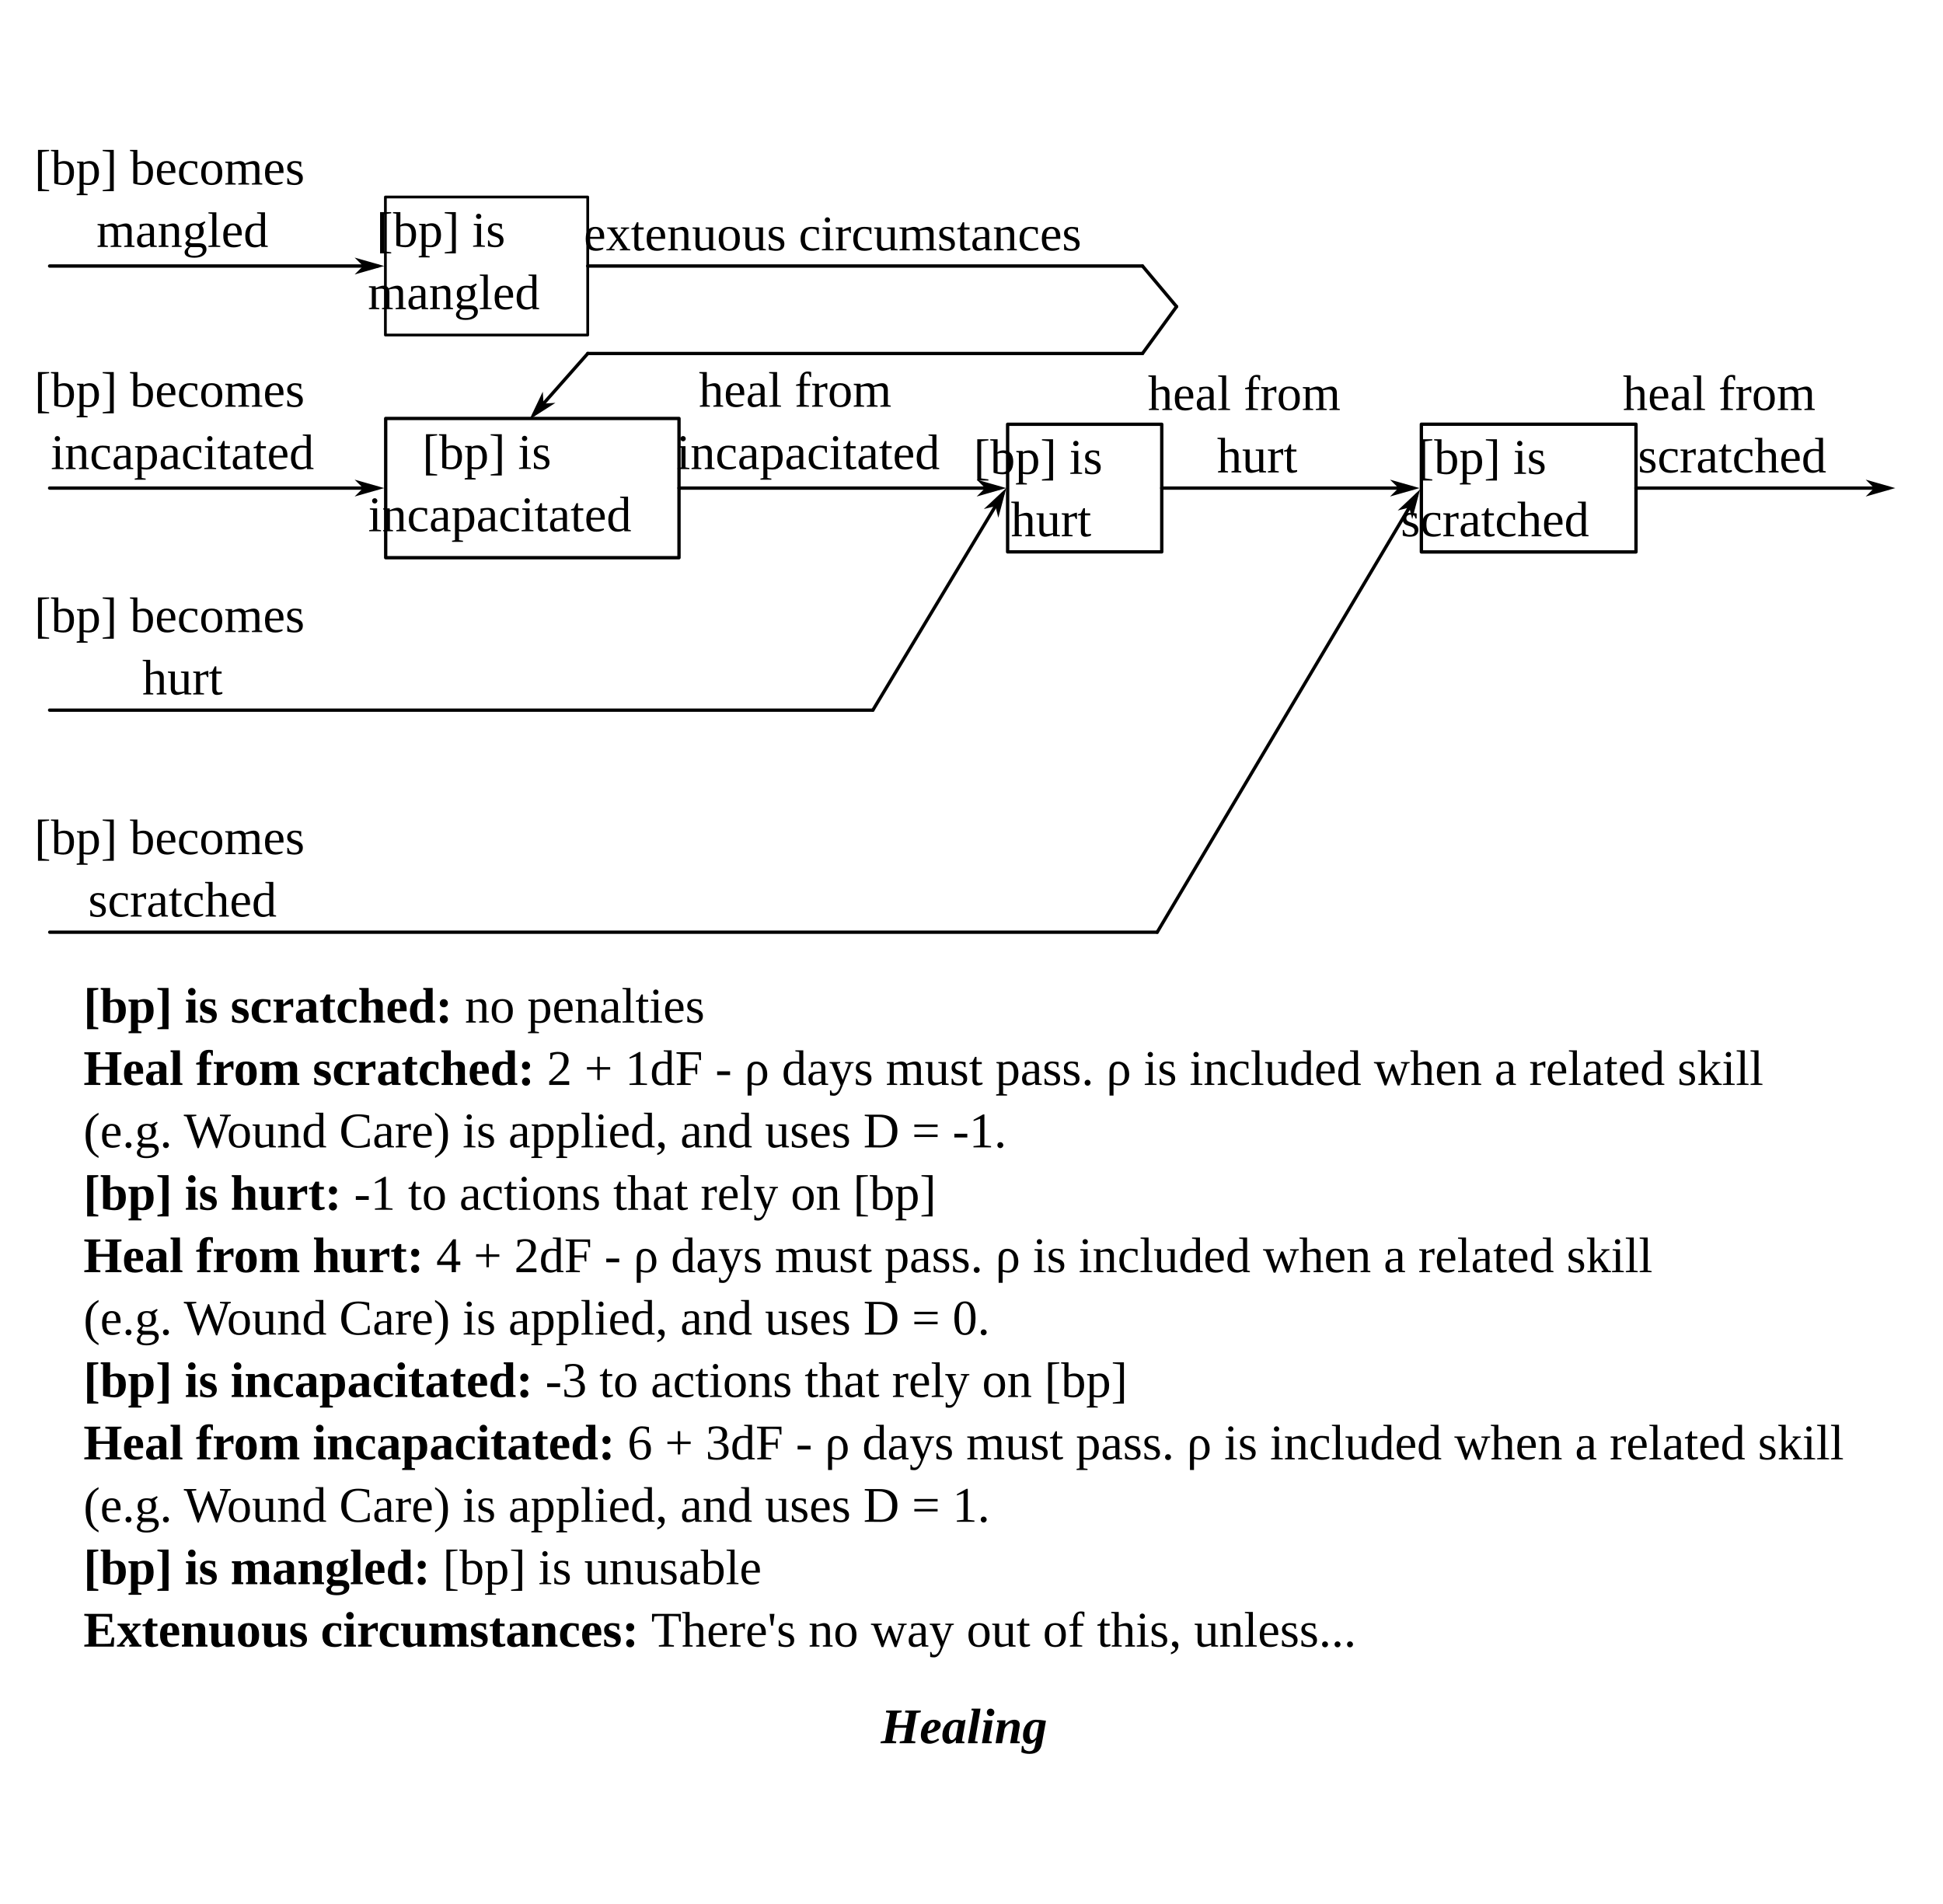
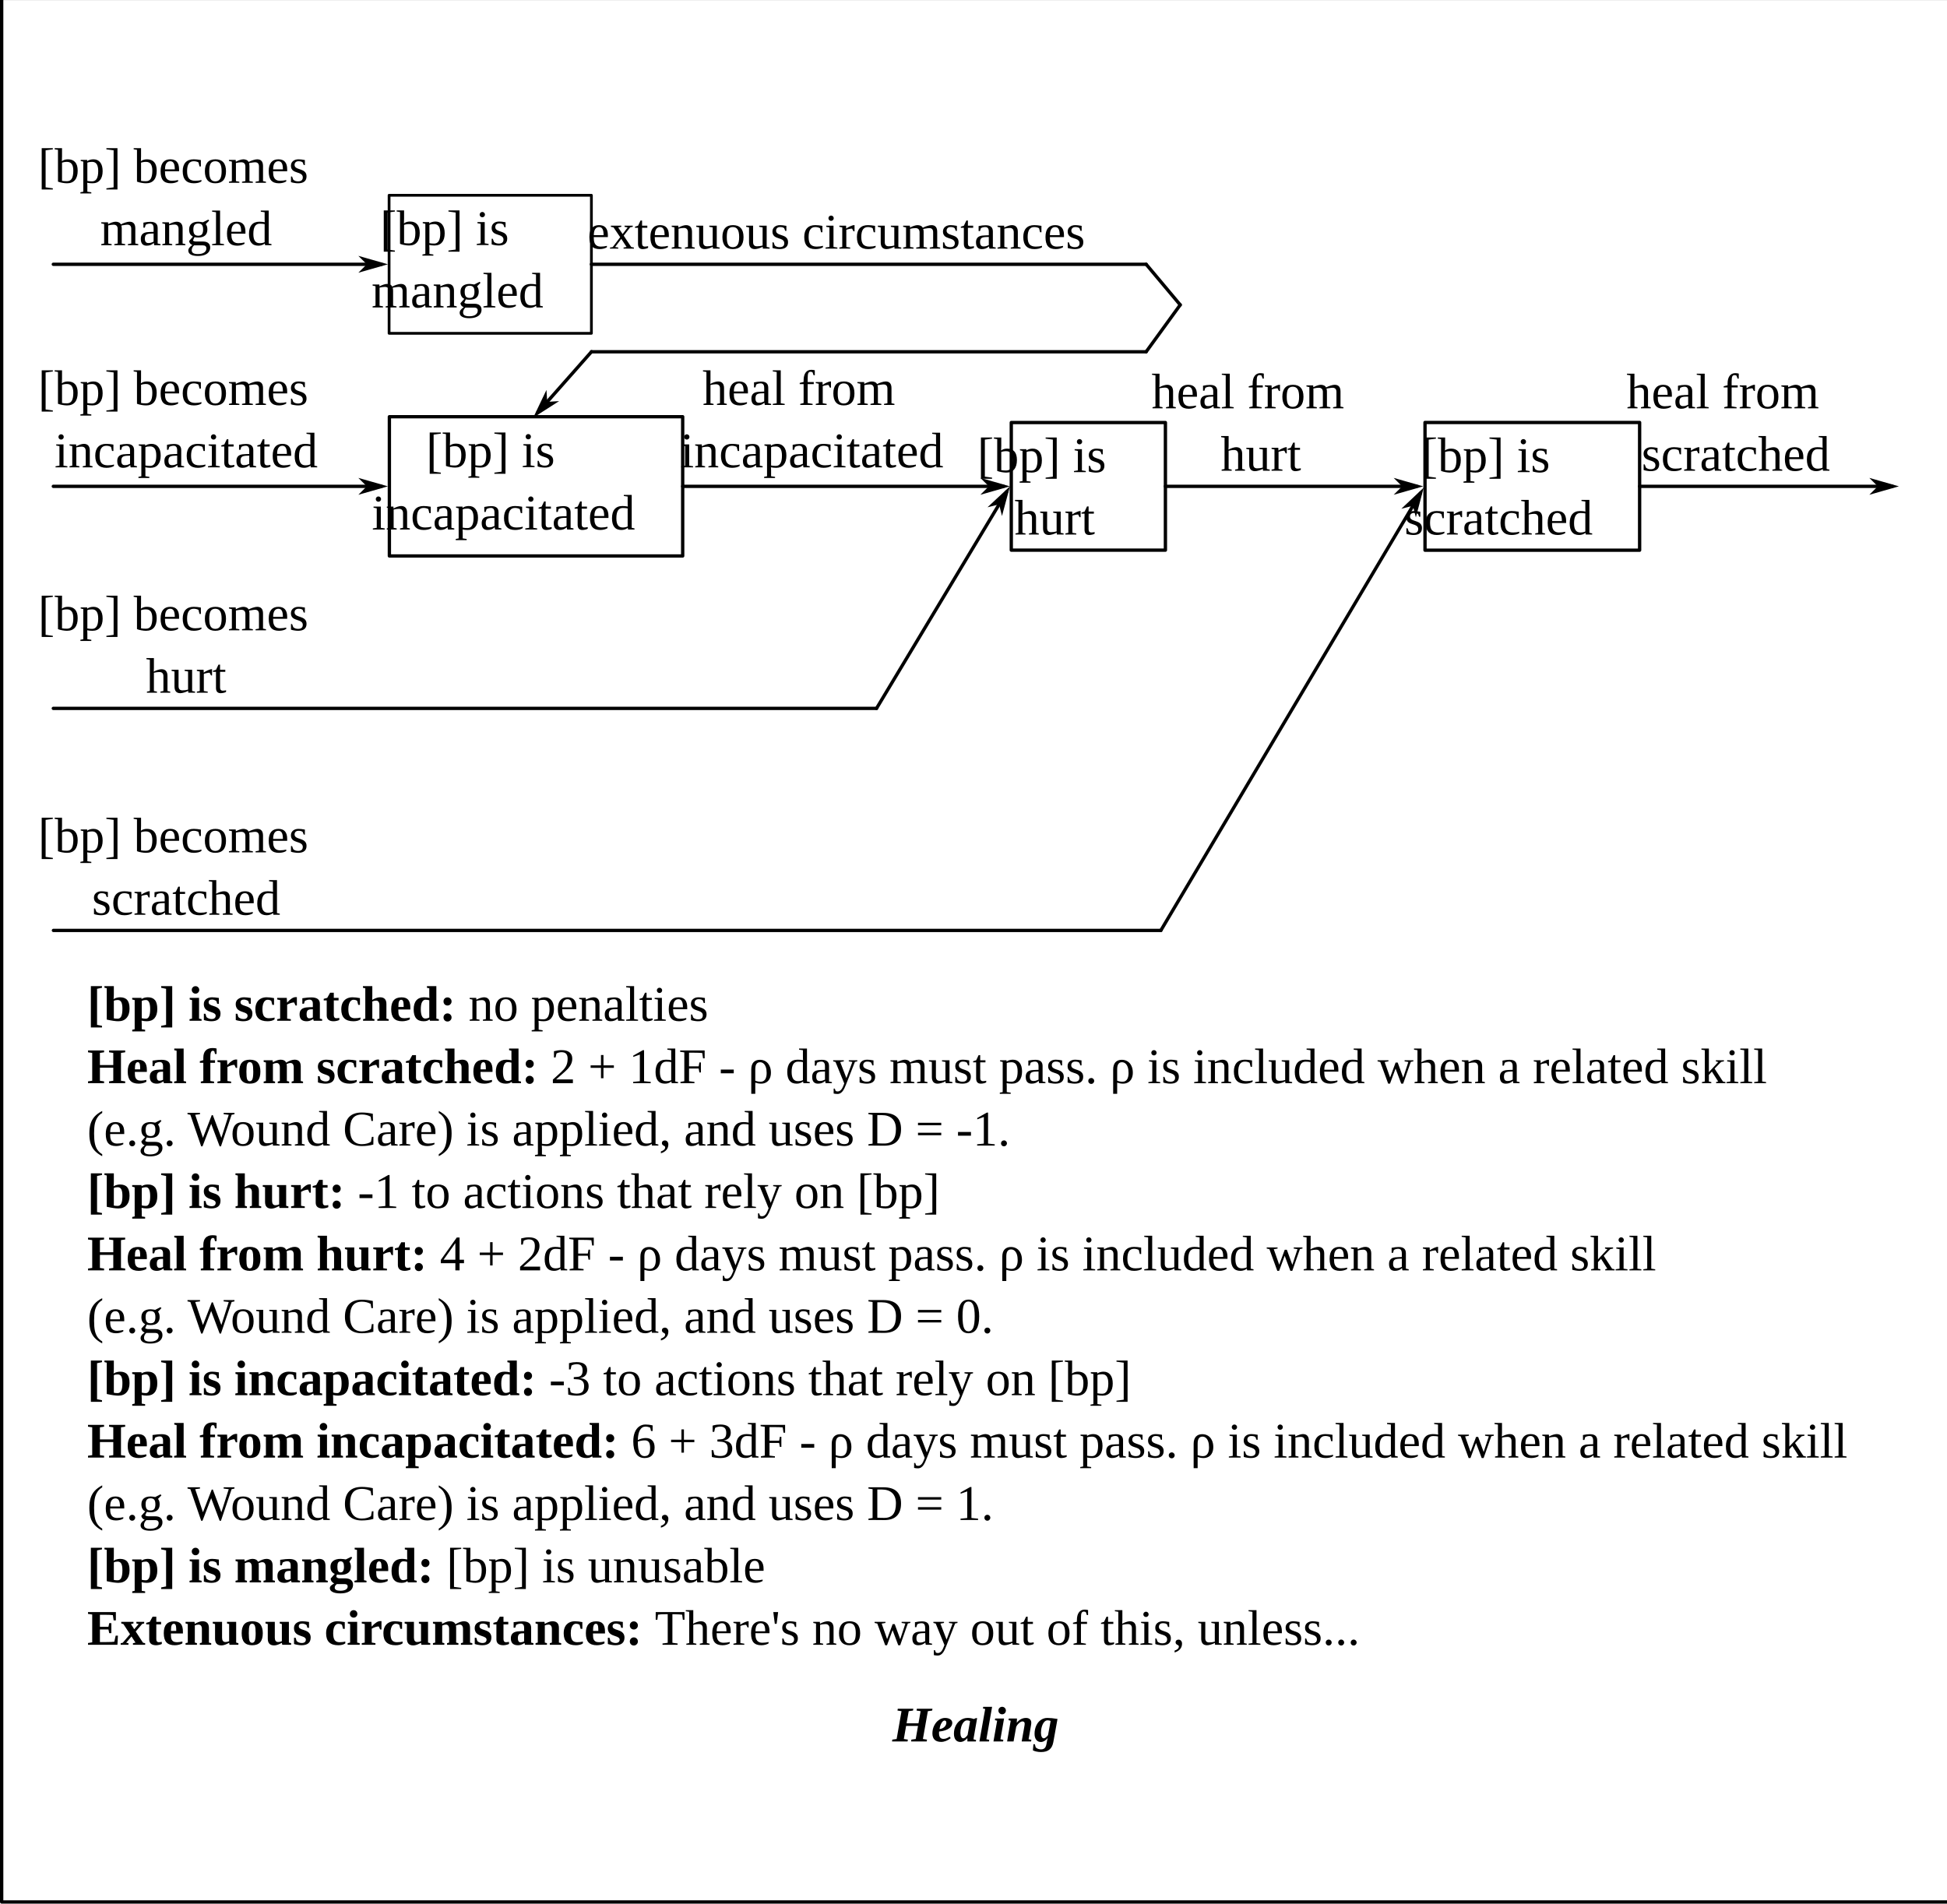
- <svg xmlns="http://www.w3.org/2000/svg" width="6.486in" height="6.356in" viewBox="0 0 583.772 572.002" id="svg5357" version="1.1">
+ <svg xmlns="http://www.w3.org/2000/svg" width="6.5in" height="6.356in" viewBox="0 0 585 572.002" id="svg5357" version="1.1">
  <defs id="defs5359">
    <marker orient="auto" refY="0" refX="0" id="marker12915" style="overflow:visible">
      <path id="path12917" d="M 0,0 5,-5 -12.5,0 5,5 0,0 Z" style="fill:#000000;fill-opacity:1;fill-rule:evenodd;stroke:#000000;stroke-width:1pt;stroke-opacity:1" transform="matrix(-0.4,0,0,-0.4,-4,0)" />
    </marker>
    <marker style="overflow:visible" id="marker9301" refX="0" refY="0" orient="auto">
      <path transform="matrix(-0.4,0,0,-0.4,-4,0)" style="fill:#000000;fill-opacity:1;fill-rule:evenodd;stroke:#000000;stroke-width:1pt;stroke-opacity:1" d="M 0,0 5,-5 -12.5,0 5,5 0,0 Z" id="path9303" />
    </marker>
    <marker orient="auto" refY="0" refX="0" id="marker4365" style="overflow:visible">
      <path id="path4367" d="M 0,0 5,-5 -12.5,0 5,5 0,0 Z" style="fill:#000000;fill-opacity:1;fill-rule:evenodd;stroke:#000000;stroke-width:1pt;stroke-opacity:1" transform="matrix(-0.4,0,0,-0.4,-4,0)" />
    </marker>
    <marker orient="auto" refY="0" refX="0" id="Arrow2Mend" style="overflow:visible">
      <path id="path6076" style="fill:#000000;fill-opacity:1;fill-rule:evenodd;stroke:#000000;stroke-width:0.625;stroke-linejoin:round;stroke-opacity:1" d="M 8.719,4.034 -2.207,0.016 8.719,-4.002 c -1.745,2.372 -1.735,5.617 -6e-7,8.035 z" transform="scale(-0.6,-0.6)" />
    </marker>
    <marker orient="auto" refY="0" refX="0" id="Arrow1Send" style="overflow:visible">
      <path id="path6064" d="M 0,0 5,-5 -12.5,0 5,5 0,0 Z" style="fill:#000000;fill-opacity:1;fill-rule:evenodd;stroke:#000000;stroke-width:1pt;stroke-opacity:1" transform="matrix(-0.2,0,0,-0.2,-1.2,0)" />
    </marker>
    <marker orient="auto" refY="0" refX="0" id="Arrow1Lend" style="overflow:visible">
      <path id="path6052" d="M 0,0 5,-5 -12.5,0 5,5 0,0 Z" style="fill:#000000;fill-opacity:1;fill-rule:evenodd;stroke:#000000;stroke-width:1pt;stroke-opacity:1" transform="matrix(-0.8,0,0,-0.8,-10,0)" />
    </marker>
    <marker orient="auto" refY="0" refX="0" id="marker7458-1" style="overflow:visible">
      <path id="path7460-0" d="M 0,0 5,-5 -12.5,0 5,5 0,0 Z" style="fill:#000000;fill-opacity:1;fill-rule:evenodd;stroke:#000000;stroke-width:1pt;stroke-opacity:1" transform="matrix(-0.4,0,0,-0.4,-4,0)" />
    </marker>
    <marker style="overflow:visible" id="marker8318-4" refX="0" refY="0" orient="auto">
      <path transform="matrix(-0.4,0,0,-0.4,-4,0)" style="fill:#000000;fill-opacity:1;fill-rule:evenodd;stroke:#000000;stroke-width:1pt;stroke-opacity:1" d="M 0,0 5,-5 -12.5,0 5,5 0,0 Z" id="path8320-1" />
    </marker>
    <marker orient="auto" refY="0" refX="0" id="marker4365-6" style="overflow:visible">
      <path id="path4367-2" d="M 0,0 5,-5 -12.5,0 5,5 0,0 Z" style="fill:#000000;fill-opacity:1;fill-rule:evenodd;stroke:#000000;stroke-width:1pt;stroke-opacity:1" transform="matrix(-0.4,0,0,-0.4,-4,0)" />
    </marker>
    <marker orient="auto" refY="0" refX="0" id="marker4365-6-6" style="overflow:visible">
      <path id="path4367-2-2" d="M 0,0 5,-5 -12.5,0 5,5 0,0 Z" style="fill:#000000;fill-opacity:1;fill-rule:evenodd;stroke:#000000;stroke-width:1pt;stroke-opacity:1" transform="matrix(-0.4,0,0,-0.4,-4,0)" />
    </marker>
    <marker orient="auto" refY="0" refX="0" id="marker4365-6-6-3" style="overflow:visible">
      <path id="path4367-2-2-7" d="M 0,0 5,-5 -12.5,0 5,5 0,0 Z" style="fill:#000000;fill-opacity:1;fill-rule:evenodd;stroke:#000000;stroke-width:1pt;stroke-opacity:1" transform="matrix(-0.4,0,0,-0.4,-4,0)" />
    </marker>
    <marker orient="auto" refY="0" refX="0" id="marker4365-3" style="overflow:visible">
      <path id="path4367-1" d="M 0,0 5,-5 -12.5,0 5,5 0,0 Z" style="fill:#000000;fill-opacity:1;fill-rule:evenodd;stroke:#000000;stroke-width:1pt;stroke-opacity:1" transform="matrix(-0.4,0,0,-0.4,-4,0)" />
    </marker>
    <marker style="overflow:visible" id="marker9301-0" refX="0" refY="0" orient="auto">
      <path transform="matrix(-0.4,0,0,-0.4,-4,0)" style="fill:#000000;fill-opacity:1;fill-rule:evenodd;stroke:#000000;stroke-width:1pt;stroke-opacity:1" d="M 0,0 5,-5 -12.5,0 5,5 0,0 Z" id="path9303-3" />
    </marker>
    <marker orient="auto" refY="0" refX="0" id="marker4365-1" style="overflow:visible">
      <path id="path4367-0" d="M 0,0 5,-5 -12.5,0 5,5 0,0 Z" style="fill:#000000;fill-opacity:1;fill-rule:evenodd;stroke:#000000;stroke-width:1pt;stroke-opacity:1" transform="matrix(-0.4,0,0,-0.4,-4,0)" />
    </marker>
    <marker orient="auto" refY="0" refX="0" id="marker4365-6-5" style="overflow:visible">
      <path id="path4367-2-4" d="M 0,0 5,-5 -12.5,0 5,5 0,0 Z" style="fill:#000000;fill-opacity:1;fill-rule:evenodd;stroke:#000000;stroke-width:1pt;stroke-opacity:1" transform="matrix(-0.4,0,0,-0.4,-4,0)" />
    </marker>
  </defs>
-   <g id="layer1" transform="translate(38.12944,-66.81505)">
-     <text xml:space="preserve" style="font-style:normal;font-weight:normal;font-size:15px;line-height:125%;font-family:sans-serif;text-align:center;letter-spacing:0px;word-spacing:0px;text-anchor:middle;fill:#000000;fill-opacity:1;stroke:none;stroke-width:1px;stroke-linecap:butt;stroke-linejoin:miter;stroke-opacity:1" x="26.442" y="188.982" id="text4351">
-       <tspan id="tspan4353" x="26.442" y="188.982" style="font-style:normal;font-variant:normal;font-weight:normal;font-stretch:normal;font-family:'Times New Roman';-inkscape-font-specification:'Times New Roman, ';text-align:center;text-anchor:middle">[bp] becomes</tspan>
-       <tspan x="26.442" y="207.732" id="tspan4355" style="font-style:normal;font-variant:normal;font-weight:normal;font-stretch:normal;font-family:'Times New Roman';-inkscape-font-specification:'Times New Roman, ';text-align:center;text-anchor:middle">incapacitated</tspan>
+   <g id="layer1" transform="translate(38.12944,-66.81516)">
+     <text xml:space="preserve" style="font-style:normal;font-weight:normal;font-size:15px;line-height:125%;font-family:sans-serif;text-align:center;letter-spacing:0px;word-spacing:0px;text-anchor:middle;fill:#000000;fill-opacity:1;stroke:none;stroke-width:1px;stroke-linecap:butt;stroke-linejoin:miter;stroke-opacity:1" x="27.556" y="188.482" id="text4351">
+       <tspan id="tspan4353" x="27.556" y="188.482" style="font-style:normal;font-variant:normal;font-weight:normal;font-stretch:normal;font-family:'Times New Roman';-inkscape-font-specification:'Times New Roman, ';text-align:center;text-anchor:middle">[bp] becomes</tspan>
+       <tspan x="27.556" y="207.232" id="tspan4355" style="font-style:normal;font-variant:normal;font-weight:normal;font-stretch:normal;font-family:'Times New Roman';-inkscape-font-specification:'Times New Roman, ';text-align:center;text-anchor:middle">incapacitated</tspan>
    </text>
-     <path style="fill:none;fill-rule:evenodd;stroke:#000000;stroke-width:1;stroke-linecap:round;stroke-linejoin:miter;stroke-miterlimit:4;stroke-dasharray:none;stroke-opacity:1;marker-end:url(#marker4365)" d="m -23.222,213.434 98.561,0" id="path4357" />
-     <text xml:space="preserve" style="font-style:normal;font-weight:normal;font-size:15px;line-height:125%;font-family:sans-serif;text-align:center;letter-spacing:0px;word-spacing:0px;text-anchor:middle;fill:#000000;fill-opacity:1;stroke:none;stroke-width:1px;stroke-linecap:butt;stroke-linejoin:miter;stroke-opacity:1" x="121.784" y="207.662" id="text4351-3">
-       <tspan x="121.784" y="207.662" id="tspan4355-7" style="font-style:normal;font-variant:normal;font-weight:normal;font-stretch:normal;font-family:'Times New Roman';-inkscape-font-specification:'Times New Roman, ';text-align:center;text-anchor:middle">[bp] is</tspan>
-       <tspan x="121.784" y="226.412" style="font-style:normal;font-variant:normal;font-weight:normal;font-stretch:normal;font-family:'Times New Roman';-inkscape-font-specification:'Times New Roman, ';text-align:center;text-anchor:middle" id="tspan4818">incapacitated</tspan>
+     <path style="fill:none;fill-rule:evenodd;stroke:#000000;stroke-width:1;stroke-linecap:round;stroke-linejoin:miter;stroke-miterlimit:4;stroke-dasharray:none;stroke-opacity:1;marker-end:url(#marker4365)" d="m -22.108,212.934 98.561,0" id="path4357" />
+     <text xml:space="preserve" style="font-style:normal;font-weight:normal;font-size:15px;line-height:125%;font-family:sans-serif;text-align:center;letter-spacing:0px;word-spacing:0px;text-anchor:middle;fill:#000000;fill-opacity:1;stroke:none;stroke-width:1px;stroke-linecap:butt;stroke-linejoin:miter;stroke-opacity:1" x="122.898" y="207.162" id="text4351-3">
+       <tspan x="122.898" y="207.162" id="tspan4355-7" style="font-style:normal;font-variant:normal;font-weight:normal;font-stretch:normal;font-family:'Times New Roman';-inkscape-font-specification:'Times New Roman, ';text-align:center;text-anchor:middle">[bp] is</tspan>
+       <tspan x="122.898" y="225.912" style="font-style:normal;font-variant:normal;font-weight:normal;font-stretch:normal;font-family:'Times New Roman';-inkscape-font-specification:'Times New Roman, ';text-align:center;text-anchor:middle" id="tspan4818">incapacitated</tspan>
    </text>
-     <rect style="fill:none;stroke:#000000;stroke-width:1;stroke-linecap:round;stroke-linejoin:round;stroke-miterlimit:4;stroke-dasharray:none" id="rect4820" width="88.13" height="41.838" x="77.749" y="192.515" />
-     <text xml:space="preserve" style="font-style:normal;font-weight:normal;font-size:15px;line-height:125%;font-family:sans-serif;text-align:center;letter-spacing:0px;word-spacing:0px;text-anchor:middle;fill:#000000;fill-opacity:1;stroke:none;stroke-width:1;stroke-linecap:butt;stroke-linejoin:miter;stroke-miterlimit:4;stroke-dasharray:none;stroke-opacity:1" x="214.438" y="188.981" id="text4351-5">
-       <tspan x="214.438" y="188.981" id="tspan4355-5" style="font-style:normal;font-variant:normal;font-weight:normal;font-stretch:normal;font-family:'Times New Roman';-inkscape-font-specification:'Times New Roman, ';text-align:center;text-anchor:middle;stroke-width:1;stroke-miterlimit:4;stroke-dasharray:none">heal from</tspan>
-       <tspan x="214.438" y="207.731" style="font-style:normal;font-variant:normal;font-weight:normal;font-stretch:normal;font-family:'Times New Roman';-inkscape-font-specification:'Times New Roman, ';text-align:center;text-anchor:middle;stroke-width:1;stroke-miterlimit:4;stroke-dasharray:none" id="tspan4879">incapacitated</tspan>
+     <rect style="fill:none;stroke:#000000;stroke-width:1;stroke-linecap:round;stroke-linejoin:round;stroke-miterlimit:4;stroke-dasharray:none" id="rect4820" width="88.13" height="41.838" x="78.863" y="192.015" />
+     <text xml:space="preserve" style="font-style:normal;font-weight:normal;font-size:15px;line-height:125%;font-family:sans-serif;text-align:center;letter-spacing:0px;word-spacing:0px;text-anchor:middle;fill:#000000;fill-opacity:1;stroke:none;stroke-width:1;stroke-linecap:butt;stroke-linejoin:miter;stroke-miterlimit:4;stroke-dasharray:none;stroke-opacity:1" x="215.552" y="188.481" id="text4351-5">
+       <tspan x="215.552" y="188.481" id="tspan4355-5" style="font-style:normal;font-variant:normal;font-weight:normal;font-stretch:normal;font-family:'Times New Roman';-inkscape-font-specification:'Times New Roman, ';text-align:center;text-anchor:middle;stroke-width:1;stroke-miterlimit:4;stroke-dasharray:none">heal from</tspan>
+       <tspan x="215.552" y="207.231" style="font-style:normal;font-variant:normal;font-weight:normal;font-stretch:normal;font-family:'Times New Roman';-inkscape-font-specification:'Times New Roman, ';text-align:center;text-anchor:middle;stroke-width:1;stroke-miterlimit:4;stroke-dasharray:none" id="tspan4879">incapacitated</tspan>
    </text>
-     <path style="fill:none;fill-rule:evenodd;stroke:#000000;stroke-width:1;stroke-linecap:round;stroke-linejoin:miter;stroke-miterlimit:4;stroke-dasharray:none;stroke-opacity:1;marker-end:url(#marker4365-6)" d="m 165.88,213.434 96.352,0" id="path4357-9" />
-     <text xml:space="preserve" style="font-style:normal;font-weight:normal;font-size:15px;line-height:125%;font-family:sans-serif;text-align:center;letter-spacing:0px;word-spacing:0px;text-anchor:middle;fill:#000000;fill-opacity:1;stroke:none;stroke-width:1px;stroke-linecap:butt;stroke-linejoin:miter;stroke-opacity:1" x="287.409" y="209.164" id="text4351-3-2">
-       <tspan x="287.409" y="209.164" id="tspan4355-7-7" style="font-style:normal;font-variant:normal;font-weight:normal;font-stretch:normal;font-family:'Times New Roman';-inkscape-font-specification:'Times New Roman, ';text-align:center;text-anchor:middle">[bp] is</tspan>
-       <tspan x="287.409" y="227.914" style="font-style:normal;font-variant:normal;font-weight:normal;font-stretch:normal;font-family:'Times New Roman';-inkscape-font-specification:'Times New Roman, ';text-align:center;text-anchor:middle" id="tspan4818-0">hurt</tspan>
+     <path style="fill:none;fill-rule:evenodd;stroke:#000000;stroke-width:1;stroke-linecap:round;stroke-linejoin:miter;stroke-miterlimit:4;stroke-dasharray:none;stroke-opacity:1;marker-end:url(#marker4365-6)" d="m 166.994,212.934 96.352,0" id="path4357-9" />
+     <text xml:space="preserve" style="font-style:normal;font-weight:normal;font-size:15px;line-height:125%;font-family:sans-serif;text-align:center;letter-spacing:0px;word-spacing:0px;text-anchor:middle;fill:#000000;fill-opacity:1;stroke:none;stroke-width:1px;stroke-linecap:butt;stroke-linejoin:miter;stroke-opacity:1" x="288.523" y="208.664" id="text4351-3-2">
+       <tspan x="288.523" y="208.664" id="tspan4355-7-7" style="font-style:normal;font-variant:normal;font-weight:normal;font-stretch:normal;font-family:'Times New Roman';-inkscape-font-specification:'Times New Roman, ';text-align:center;text-anchor:middle">[bp] is</tspan>
+       <tspan x="288.523" y="227.414" style="font-style:normal;font-variant:normal;font-weight:normal;font-stretch:normal;font-family:'Times New Roman';-inkscape-font-specification:'Times New Roman, ';text-align:center;text-anchor:middle" id="tspan4818-0">hurt</tspan>
    </text>
-     <rect style="fill:none;stroke:#000000;stroke-width:1;stroke-linecap:round;stroke-linejoin:round;stroke-miterlimit:4;stroke-dasharray:none" id="rect4820-9" width="46.31" height="38.346" x="264.609" y="194.261" />
-     <text xml:space="preserve" style="font-style:normal;font-weight:normal;font-size:15px;line-height:125%;font-family:sans-serif;text-align:center;letter-spacing:0px;word-spacing:0px;text-anchor:middle;fill:#000000;fill-opacity:1;stroke:none;stroke-width:1;stroke-linecap:butt;stroke-linejoin:miter;stroke-miterlimit:4;stroke-dasharray:none;stroke-opacity:1" x="349.352" y="189.984" id="text4351-5-3">
-       <tspan x="349.352" y="189.984" id="tspan4355-5-6" style="font-style:normal;font-variant:normal;font-weight:normal;font-stretch:normal;font-family:'Times New Roman';-inkscape-font-specification:'Times New Roman, ';text-align:center;text-anchor:middle;stroke-width:1;stroke-miterlimit:4;stroke-dasharray:none">heal from</tspan>
-       <tspan x="349.352" y="208.734" style="font-style:normal;font-variant:normal;font-weight:normal;font-stretch:normal;font-family:'Times New Roman';-inkscape-font-specification:'Times New Roman, ';text-align:center;text-anchor:middle;stroke-width:1;stroke-miterlimit:4;stroke-dasharray:none" id="tspan4879-0">hurt</tspan>
+     <rect style="fill:none;stroke:#000000;stroke-width:1;stroke-linecap:round;stroke-linejoin:round;stroke-miterlimit:4;stroke-dasharray:none" id="rect4820-9" width="46.31" height="38.346" x="265.723" y="193.761" />
+     <text xml:space="preserve" style="font-style:normal;font-weight:normal;font-size:15px;line-height:125%;font-family:sans-serif;text-align:center;letter-spacing:0px;word-spacing:0px;text-anchor:middle;fill:#000000;fill-opacity:1;stroke:none;stroke-width:1;stroke-linecap:butt;stroke-linejoin:miter;stroke-miterlimit:4;stroke-dasharray:none;stroke-opacity:1" x="350.466" y="189.484" id="text4351-5-3">
+       <tspan x="350.466" y="189.484" id="tspan4355-5-6" style="font-style:normal;font-variant:normal;font-weight:normal;font-stretch:normal;font-family:'Times New Roman';-inkscape-font-specification:'Times New Roman, ';text-align:center;text-anchor:middle;stroke-width:1;stroke-miterlimit:4;stroke-dasharray:none">heal from</tspan>
+       <tspan x="350.466" y="208.234" style="font-style:normal;font-variant:normal;font-weight:normal;font-stretch:normal;font-family:'Times New Roman';-inkscape-font-specification:'Times New Roman, ';text-align:center;text-anchor:middle;stroke-width:1;stroke-miterlimit:4;stroke-dasharray:none" id="tspan4879-0">hurt</tspan>
    </text>
-     <path style="fill:none;fill-rule:evenodd;stroke:#000000;stroke-width:1;stroke-linecap:round;stroke-linejoin:miter;stroke-miterlimit:4;stroke-dasharray:none;stroke-opacity:1;marker-end:url(#marker4365-6-6)" d="m 310.919,213.434 75.499,0" id="path4357-9-6" />
-     <text xml:space="preserve" style="font-style:normal;font-weight:normal;font-size:15px;line-height:125%;font-family:sans-serif;text-align:center;letter-spacing:0px;word-spacing:0px;text-anchor:middle;fill:#000000;fill-opacity:1;stroke:none;stroke-width:1px;stroke-linecap:butt;stroke-linejoin:miter;stroke-opacity:1" x="420.775" y="209.164" id="text4351-3-2-1">
-       <tspan x="420.775" y="209.164" id="tspan4355-7-7-8" style="font-style:normal;font-variant:normal;font-weight:normal;font-stretch:normal;font-family:'Times New Roman';-inkscape-font-specification:'Times New Roman, ';text-align:center;text-anchor:middle">[bp] is</tspan>
-       <tspan x="420.775" y="227.914" style="font-style:normal;font-variant:normal;font-weight:normal;font-stretch:normal;font-family:'Times New Roman';-inkscape-font-specification:'Times New Roman, ';text-align:center;text-anchor:middle" id="tspan4818-0-7">scratched</tspan>
+     <path style="fill:none;fill-rule:evenodd;stroke:#000000;stroke-width:1;stroke-linecap:round;stroke-linejoin:miter;stroke-miterlimit:4;stroke-dasharray:none;stroke-opacity:1;marker-end:url(#marker4365-6-6)" d="m 312.033,212.934 75.499,0" id="path4357-9-6" />
+     <text xml:space="preserve" style="font-style:normal;font-weight:normal;font-size:15px;line-height:125%;font-family:sans-serif;text-align:center;letter-spacing:0px;word-spacing:0px;text-anchor:middle;fill:#000000;fill-opacity:1;stroke:none;stroke-width:1px;stroke-linecap:butt;stroke-linejoin:miter;stroke-opacity:1" x="421.889" y="208.664" id="text4351-3-2-1">
+       <tspan x="421.889" y="208.664" id="tspan4355-7-7-8" style="font-style:normal;font-variant:normal;font-weight:normal;font-stretch:normal;font-family:'Times New Roman';-inkscape-font-specification:'Times New Roman, ';text-align:center;text-anchor:middle">[bp] is</tspan>
+       <tspan x="421.889" y="227.414" style="font-style:normal;font-variant:normal;font-weight:normal;font-stretch:normal;font-family:'Times New Roman';-inkscape-font-specification:'Times New Roman, ';text-align:center;text-anchor:middle" id="tspan4818-0-7">scratched</tspan>
    </text>
-     <rect style="fill:none;stroke:#000000;stroke-width:1;stroke-linecap:round;stroke-linejoin:round;stroke-miterlimit:4;stroke-dasharray:none" id="rect4820-9-9" width="64.482" height="38.382" x="388.919" y="194.243" />
-     <text xml:space="preserve" style="font-style:normal;font-weight:normal;font-size:15px;line-height:125%;font-family:sans-serif;text-align:center;letter-spacing:0px;word-spacing:0px;text-anchor:middle;fill:#000000;fill-opacity:1;stroke:none;stroke-width:1;stroke-linecap:butt;stroke-linejoin:miter;stroke-miterlimit:4;stroke-dasharray:none;stroke-opacity:1" x="492.049" y="189.984" id="text4351-5-3-2" transform="scale(1.000002,0.9999984)">
-       <tspan x="492.049" y="189.984" id="tspan4355-5-6-0" style="font-style:normal;font-variant:normal;font-weight:normal;font-stretch:normal;font-family:'Times New Roman';-inkscape-font-specification:'Times New Roman, ';text-align:center;text-anchor:middle;stroke-width:1;stroke-miterlimit:4;stroke-dasharray:none">heal from</tspan>
-       <tspan x="492.049" y="208.734" style="font-style:normal;font-variant:normal;font-weight:normal;font-stretch:normal;font-family:'Times New Roman';-inkscape-font-specification:'Times New Roman, ';text-align:center;text-anchor:middle;stroke-width:1;stroke-miterlimit:4;stroke-dasharray:none" id="tspan4879-0-2">scratched</tspan>
+     <rect style="fill:none;stroke:#000000;stroke-width:1;stroke-linecap:round;stroke-linejoin:round;stroke-miterlimit:4;stroke-dasharray:none" id="rect4820-9-9" width="64.482" height="38.382" x="390.032" y="193.743" />
+     <text xml:space="preserve" style="font-style:normal;font-weight:normal;font-size:15px;line-height:125%;font-family:sans-serif;text-align:center;letter-spacing:0px;word-spacing:0px;text-anchor:middle;fill:#000000;fill-opacity:1;stroke:none;stroke-width:1;stroke-linecap:butt;stroke-linejoin:miter;stroke-miterlimit:4;stroke-dasharray:none;stroke-opacity:1" x="493.163" y="189.484" id="text4351-5-3-2" transform="scale(1.000002,0.9999984)">
+       <tspan x="493.163" y="189.484" id="tspan4355-5-6-0" style="font-style:normal;font-variant:normal;font-weight:normal;font-stretch:normal;font-family:'Times New Roman';-inkscape-font-specification:'Times New Roman, ';text-align:center;text-anchor:middle;stroke-width:1;stroke-miterlimit:4;stroke-dasharray:none">heal from</tspan>
+       <tspan x="493.163" y="208.234" style="font-style:normal;font-variant:normal;font-weight:normal;font-stretch:normal;font-family:'Times New Roman';-inkscape-font-specification:'Times New Roman, ';text-align:center;text-anchor:middle;stroke-width:1;stroke-miterlimit:4;stroke-dasharray:none" id="tspan4879-0-2">scratched</tspan>
    </text>
-     <path style="fill:none;fill-rule:evenodd;stroke:#000000;stroke-width:1;stroke-linecap:round;stroke-linejoin:miter;stroke-miterlimit:4;stroke-dasharray:none;stroke-opacity:1;marker-end:url(#marker4365-6-6-3)" d="m 453.401,213.434 75.932,0" id="path4357-9-6-5" />
-     <text xml:space="preserve" style="font-style:normal;font-weight:normal;font-size:15px;line-height:125%;font-family:sans-serif;text-align:center;letter-spacing:0px;word-spacing:0px;text-anchor:middle;fill:#000000;fill-opacity:1;stroke:none;stroke-width:1px;stroke-linecap:butt;stroke-linejoin:miter;stroke-opacity:1" x="26.442" y="256.7" id="text4351-9">
-       <tspan id="tspan4353-2" x="26.442" y="256.7" style="font-style:normal;font-variant:normal;font-weight:normal;font-stretch:normal;font-family:'Times New Roman';-inkscape-font-specification:'Times New Roman, ';text-align:center;text-anchor:middle">[bp] becomes</tspan>
-       <tspan x="26.442" y="275.45" id="tspan4355-2" style="font-style:normal;font-variant:normal;font-weight:normal;font-stretch:normal;font-family:'Times New Roman';-inkscape-font-specification:'Times New Roman, ';text-align:center;text-anchor:middle">hurt</tspan>
+     <path style="fill:none;fill-rule:evenodd;stroke:#000000;stroke-width:1;stroke-linecap:round;stroke-linejoin:miter;stroke-miterlimit:4;stroke-dasharray:none;stroke-opacity:1;marker-end:url(#marker4365-6-6-3)" d="m 454.515,212.934 75.932,0" id="path4357-9-6-5" />
+     <text xml:space="preserve" style="font-style:normal;font-weight:normal;font-size:15px;line-height:125%;font-family:sans-serif;text-align:center;letter-spacing:0px;word-spacing:0px;text-anchor:middle;fill:#000000;fill-opacity:1;stroke:none;stroke-width:1px;stroke-linecap:butt;stroke-linejoin:miter;stroke-opacity:1" x="27.556" y="256.2" id="text4351-9">
+       <tspan id="tspan4353-2" x="27.556" y="256.2" style="font-style:normal;font-variant:normal;font-weight:normal;font-stretch:normal;font-family:'Times New Roman';-inkscape-font-specification:'Times New Roman, ';text-align:center;text-anchor:middle">[bp] becomes</tspan>
+       <tspan x="27.556" y="274.95" id="tspan4355-2" style="font-style:normal;font-variant:normal;font-weight:normal;font-stretch:normal;font-family:'Times New Roman';-inkscape-font-specification:'Times New Roman, ';text-align:center;text-anchor:middle">hurt</tspan>
    </text>
-     <text xml:space="preserve" style="font-style:normal;font-weight:normal;font-size:15px;line-height:125%;font-family:sans-serif;text-align:center;letter-spacing:0px;word-spacing:0px;text-anchor:middle;fill:#000000;fill-opacity:1;stroke:none;stroke-width:1px;stroke-linecap:butt;stroke-linejoin:miter;stroke-opacity:1" x="26.442" y="323.421" id="text4351-8" transform="scale(0.9999972,1.000003)">
-       <tspan id="tspan4353-9" x="26.442" y="323.421" style="font-style:normal;font-variant:normal;font-weight:normal;font-stretch:normal;font-family:'Times New Roman';-inkscape-font-specification:'Times New Roman, ';text-align:center;text-anchor:middle">[bp] becomes</tspan>
-       <tspan x="26.442" y="342.171" id="tspan4355-73" style="font-style:normal;font-variant:normal;font-weight:normal;font-stretch:normal;font-family:'Times New Roman';-inkscape-font-specification:'Times New Roman, ';text-align:center;text-anchor:middle">scratched</tspan>
+     <text xml:space="preserve" style="font-style:normal;font-weight:normal;font-size:15px;line-height:125%;font-family:sans-serif;text-align:center;letter-spacing:0px;word-spacing:0px;text-anchor:middle;fill:#000000;fill-opacity:1;stroke:none;stroke-width:1px;stroke-linecap:butt;stroke-linejoin:miter;stroke-opacity:1" x="27.556" y="322.921" id="text4351-8" transform="scale(0.9999972,1.000003)">
+       <tspan id="tspan4353-9" x="27.556" y="322.921" style="font-style:normal;font-variant:normal;font-weight:normal;font-stretch:normal;font-family:'Times New Roman';-inkscape-font-specification:'Times New Roman, ';text-align:center;text-anchor:middle">[bp] becomes</tspan>
+       <tspan x="27.556" y="341.671" id="tspan4355-73" style="font-style:normal;font-variant:normal;font-weight:normal;font-stretch:normal;font-family:'Times New Roman';-inkscape-font-specification:'Times New Roman, ';text-align:center;text-anchor:middle">scratched</tspan>
    </text>
-     <text xml:space="preserve" style="font-style:normal;font-weight:normal;font-size:15px;line-height:125%;font-family:sans-serif;text-align:center;letter-spacing:0px;word-spacing:0px;text-anchor:middle;fill:#000000;fill-opacity:1;stroke:none;stroke-width:1px;stroke-linecap:butt;stroke-linejoin:miter;stroke-opacity:1" x="26.442" y="122.23" id="text4351-6">
-       <tspan id="tspan4353-1" x="26.442" y="122.23" style="font-style:normal;font-variant:normal;font-weight:normal;font-stretch:normal;font-family:'Times New Roman';-inkscape-font-specification:'Times New Roman, ';text-align:center;text-anchor:middle">[bp] becomes</tspan>
-       <tspan x="26.442" y="140.98" id="tspan4355-29" style="font-style:normal;font-variant:normal;font-weight:normal;font-stretch:normal;font-family:'Times New Roman';-inkscape-font-specification:'Times New Roman, ';text-align:center;text-anchor:middle">mangled</tspan>
+     <text xml:space="preserve" style="font-style:normal;font-weight:normal;font-size:15px;line-height:125%;font-family:sans-serif;text-align:center;letter-spacing:0px;word-spacing:0px;text-anchor:middle;fill:#000000;fill-opacity:1;stroke:none;stroke-width:1px;stroke-linecap:butt;stroke-linejoin:miter;stroke-opacity:1" x="27.556" y="121.73" id="text4351-6">
+       <tspan id="tspan4353-1" x="27.556" y="121.73" style="font-style:normal;font-variant:normal;font-weight:normal;font-stretch:normal;font-family:'Times New Roman';-inkscape-font-specification:'Times New Roman, ';text-align:center;text-anchor:middle">[bp] becomes</tspan>
+       <tspan x="27.556" y="140.48" id="tspan4355-29" style="font-style:normal;font-variant:normal;font-weight:normal;font-stretch:normal;font-family:'Times New Roman';-inkscape-font-specification:'Times New Roman, ';text-align:center;text-anchor:middle">mangled</tspan>
    </text>
-     <path style="fill:none;fill-rule:evenodd;stroke:#000000;stroke-width:1;stroke-linecap:round;stroke-linejoin:miter;stroke-miterlimit:4;stroke-dasharray:none;stroke-opacity:1" d="m -23.222,280.155 247.346,0" id="path4357-94" />
-     <path style="fill:none;fill-rule:evenodd;stroke:#000000;stroke-width:1;stroke-linecap:round;stroke-linejoin:miter;stroke-miterlimit:4;stroke-dasharray:none;stroke-opacity:1;marker-end:url(#marker9301)" d="m 224.124,280.155 39.075,-65.044" id="path9293" />
-     <path style="fill:none;fill-rule:evenodd;stroke:#000000;stroke-width:1;stroke-linecap:round;stroke-linejoin:miter;stroke-miterlimit:4;stroke-dasharray:none;stroke-opacity:1" d="m -23.189,346.877 332.74,0" id="path4357-94-5" />
-     <path style="fill:none;fill-rule:evenodd;stroke:#000000;stroke-width:1;stroke-linecap:round;stroke-linejoin:miter;stroke-miterlimit:4;stroke-dasharray:none;stroke-opacity:1;marker-end:url(#marker9301-0)" d="M 309.551,346.877 387.519,215.52" id="path9293-6" />
-     <path style="fill:none;fill-rule:evenodd;stroke:#000000;stroke-width:1;stroke-linecap:round;stroke-linejoin:miter;stroke-miterlimit:4;stroke-dasharray:none;stroke-opacity:1;marker-end:url(#marker4365-1)" d="m -23.222,146.712 98.561,0" id="path4357-6" />
-     <text xml:space="preserve" style="font-style:normal;font-weight:normal;font-size:15px;line-height:125%;font-family:sans-serif;text-align:center;letter-spacing:0px;word-spacing:0px;text-anchor:middle;fill:#000000;fill-opacity:1;stroke:none;stroke-width:1px;stroke-linecap:butt;stroke-linejoin:miter;stroke-opacity:1" x="107.976" y="140.926" id="text4351-3-20">
-       <tspan x="107.976" y="140.926" id="tspan4355-7-6" style="font-style:normal;font-variant:normal;font-weight:normal;font-stretch:normal;font-family:'Times New Roman';-inkscape-font-specification:'Times New Roman, ';text-align:center;text-anchor:middle">[bp] is</tspan>
-       <tspan x="107.976" y="159.676" style="font-style:normal;font-variant:normal;font-weight:normal;font-stretch:normal;font-family:'Times New Roman';-inkscape-font-specification:'Times New Roman, ';text-align:center;text-anchor:middle" id="tspan4818-1">mangled</tspan>
+     <path style="fill:none;fill-rule:evenodd;stroke:#000000;stroke-width:1;stroke-linecap:round;stroke-linejoin:miter;stroke-miterlimit:4;stroke-dasharray:none;stroke-opacity:1" d="m -22.108,279.656 247.346,0" id="path4357-94" />
+     <path style="fill:none;fill-rule:evenodd;stroke:#000000;stroke-width:1;stroke-linecap:round;stroke-linejoin:miter;stroke-miterlimit:4;stroke-dasharray:none;stroke-opacity:1;marker-end:url(#marker9301)" d="m 225.238,279.656 39.075,-65.044" id="path9293" />
+     <path style="fill:none;fill-rule:evenodd;stroke:#000000;stroke-width:1;stroke-linecap:round;stroke-linejoin:miter;stroke-miterlimit:4;stroke-dasharray:none;stroke-opacity:1" d="m -22.075,346.377 332.74,0" id="path4357-94-5" />
+     <path style="fill:none;fill-rule:evenodd;stroke:#000000;stroke-width:1;stroke-linecap:round;stroke-linejoin:miter;stroke-miterlimit:4;stroke-dasharray:none;stroke-opacity:1;marker-end:url(#marker9301-0)" d="M 310.665,346.377 388.633,215.02" id="path9293-6" />
+     <path style="fill:none;fill-rule:evenodd;stroke:#000000;stroke-width:1;stroke-linecap:round;stroke-linejoin:miter;stroke-miterlimit:4;stroke-dasharray:none;stroke-opacity:1;marker-end:url(#marker4365-1)" d="m -22.108,146.212 98.561,0" id="path4357-6" />
+     <text xml:space="preserve" style="font-style:normal;font-weight:normal;font-size:15px;line-height:125%;font-family:sans-serif;text-align:center;letter-spacing:0px;word-spacing:0px;text-anchor:middle;fill:#000000;fill-opacity:1;stroke:none;stroke-width:1px;stroke-linecap:butt;stroke-linejoin:miter;stroke-opacity:1" x="109.09" y="140.426" id="text4351-3-20">
+       <tspan x="109.09" y="140.426" id="tspan4355-7-6" style="font-style:normal;font-variant:normal;font-weight:normal;font-stretch:normal;font-family:'Times New Roman';-inkscape-font-specification:'Times New Roman, ';text-align:center;text-anchor:middle">[bp] is</tspan>
+       <tspan x="109.09" y="159.176" style="font-style:normal;font-variant:normal;font-weight:normal;font-stretch:normal;font-family:'Times New Roman';-inkscape-font-specification:'Times New Roman, ';text-align:center;text-anchor:middle" id="tspan4818-1">mangled</tspan>
    </text>
-     <rect style="fill:none;stroke:#000000;stroke-width:0.827;stroke-linecap:round;stroke-linejoin:round;stroke-miterlimit:4;stroke-dasharray:none" id="rect4820-5" width="60.789" height="41.48" x="77.662" y="125.972" />
-     <path style="fill:none;fill-rule:evenodd;stroke:#000000;stroke-width:1;stroke-linecap:round;stroke-linejoin:miter;stroke-miterlimit:4;stroke-dasharray:none;stroke-opacity:1" d="m 138.451,146.712 166.684,0" id="path4357-9-7" />
-     <text xml:space="preserve" style="font-style:normal;font-weight:normal;font-size:15px;line-height:125%;font-family:sans-serif;text-align:center;letter-spacing:0px;word-spacing:0px;text-anchor:middle;fill:#000000;fill-opacity:1;stroke:none;stroke-width:1px;stroke-linecap:butt;stroke-linejoin:miter;stroke-opacity:1" x="221.775" y="142.007" id="text4351-6-6">
-       <tspan x="221.775" y="142.007" id="tspan4355-29-6" style="font-style:normal;font-variant:normal;font-weight:normal;font-stretch:normal;font-family:'Times New Roman';-inkscape-font-specification:'Times New Roman, ';text-align:center;text-anchor:middle">extenuous circumstances</tspan>
+     <rect style="fill:none;stroke:#000000;stroke-width:0.827;stroke-linecap:round;stroke-linejoin:round;stroke-miterlimit:4;stroke-dasharray:none" id="rect4820-5" width="60.789" height="41.48" x="78.776" y="125.472" />
+     <path style="fill:none;fill-rule:evenodd;stroke:#000000;stroke-width:1;stroke-linecap:round;stroke-linejoin:miter;stroke-miterlimit:4;stroke-dasharray:none;stroke-opacity:1" d="m 139.565,146.212 166.684,0" id="path4357-9-7" />
+     <text xml:space="preserve" style="font-style:normal;font-weight:normal;font-size:15px;line-height:125%;font-family:sans-serif;text-align:center;letter-spacing:0px;word-spacing:0px;text-anchor:middle;fill:#000000;fill-opacity:1;stroke:none;stroke-width:1px;stroke-linecap:butt;stroke-linejoin:miter;stroke-opacity:1" x="222.888" y="141.507" id="text4351-6-6">
+       <tspan x="222.888" y="141.507" id="tspan4355-29-6" style="font-style:normal;font-variant:normal;font-weight:normal;font-stretch:normal;font-family:'Times New Roman';-inkscape-font-specification:'Times New Roman, ';text-align:center;text-anchor:middle">extenuous circumstances</tspan>
    </text>
-     <path style="fill:none;fill-rule:evenodd;stroke:#000000;stroke-width:1;stroke-linecap:round;stroke-linejoin:miter;stroke-miterlimit:4;stroke-dasharray:none;stroke-opacity:1" d="m 138.451,172.996 166.684,0" id="path4357-9-7-9" />
-     <path style="fill:none;fill-rule:evenodd;stroke:#000000;stroke-width:1;stroke-linecap:round;stroke-linejoin:miter;stroke-miterlimit:4;stroke-dasharray:none;stroke-opacity:1;marker-end:url(#marker12915)" d="m 138.48,172.982 -16.21,18.344" id="path12907" />
-     <path style="fill:none;fill-rule:evenodd;stroke:#000000;stroke-width:1px;stroke-linecap:round;stroke-linejoin:miter;stroke-opacity:1" d="m 305.135,146.712 10.233,12.193" id="path13155" />
-     <path style="fill:none;fill-rule:evenodd;stroke:#000000;stroke-width:1;stroke-linecap:round;stroke-linejoin:miter;stroke-miterlimit:4;stroke-dasharray:none;stroke-opacity:1" d="m 305.135,172.996 10.233,-14.091" id="path13155-3" />
-     <text xml:space="preserve" style="font-style:normal;font-variant:normal;font-weight:normal;font-stretch:normal;font-size:15px;line-height:125%;font-family:'Times New Roman';-inkscape-font-specification:'Times New Roman, ';letter-spacing:0px;word-spacing:0px;fill:#000000;fill-opacity:1;stroke:none;stroke-width:1px;stroke-linecap:butt;stroke-linejoin:miter;stroke-opacity:1" x="-13.05" y="374.031" id="text10205-7">
-       <tspan x="-13.05" y="374.031" style="font-style:normal;font-variant:normal;font-weight:bold;font-stretch:normal;font-family:'Times New Roman';-inkscape-font-specification:'Times New Roman, Bold'" id="tspan7655-7">[bp] is scratched: <tspan style="font-weight:normal" id="tspan13347">no penalties</tspan>
+     <path style="fill:none;fill-rule:evenodd;stroke:#000000;stroke-width:1;stroke-linecap:round;stroke-linejoin:miter;stroke-miterlimit:4;stroke-dasharray:none;stroke-opacity:1" d="m 139.565,172.496 166.684,0" id="path4357-9-7-9" />
+     <path style="fill:none;fill-rule:evenodd;stroke:#000000;stroke-width:1;stroke-linecap:round;stroke-linejoin:miter;stroke-miterlimit:4;stroke-dasharray:none;stroke-opacity:1;marker-end:url(#marker12915)" d="m 139.594,172.482 -16.21,18.344" id="path12907" />
+     <path style="fill:none;fill-rule:evenodd;stroke:#000000;stroke-width:1px;stroke-linecap:round;stroke-linejoin:miter;stroke-opacity:1" d="m 306.249,146.212 10.233,12.193" id="path13155" />
+     <path style="fill:none;fill-rule:evenodd;stroke:#000000;stroke-width:1;stroke-linecap:round;stroke-linejoin:miter;stroke-miterlimit:4;stroke-dasharray:none;stroke-opacity:1" d="m 306.249,172.496 10.233,-14.091" id="path13155-3" />
+     <text xml:space="preserve" style="font-style:normal;font-variant:normal;font-weight:normal;font-stretch:normal;font-size:15px;line-height:125%;font-family:'Times New Roman';-inkscape-font-specification:'Times New Roman, ';letter-spacing:0px;word-spacing:0px;fill:#000000;fill-opacity:1;stroke:none;stroke-width:1px;stroke-linecap:butt;stroke-linejoin:miter;stroke-opacity:1" x="-11.937" y="373.531" id="text10205-7">
+       <tspan x="-11.937" y="373.531" style="font-style:normal;font-variant:normal;font-weight:bold;font-stretch:normal;font-family:'Times New Roman';-inkscape-font-specification:'Times New Roman, Bold'" id="tspan7655-7">[bp] is scratched: <tspan style="font-weight:normal" id="tspan13347">no penalties</tspan>
      </tspan>
-       <tspan x="-13.05" y="392.781" style="font-style:normal;font-variant:normal;font-weight:bold;font-stretch:normal;font-family:'Times New Roman';-inkscape-font-specification:'Times New Roman, Bold'" id="tspan13333">Heal from scratched: <tspan style="font-weight:normal" id="tspan13361">2 + 1dF - ρ days must pass. ρ is included when a related skill</tspan>
+       <tspan x="-11.937" y="392.281" style="font-style:normal;font-variant:normal;font-weight:bold;font-stretch:normal;font-family:'Times New Roman';-inkscape-font-specification:'Times New Roman, Bold'" id="tspan13333">Heal from scratched: <tspan style="font-weight:normal" id="tspan13361">2 + 1dF - ρ days must pass. ρ is included when a related skill</tspan>
      </tspan>
-       <tspan x="-13.05" y="411.531" style="font-style:normal;font-variant:normal;font-weight:normal;font-stretch:normal;font-family:'Times New Roman';-inkscape-font-specification:'Times New Roman, Bold'" id="tspan13359">(e.g. Wound Care) is applied, and uses D = -1.</tspan>
-       <tspan x="-13.05" y="430.281" style="font-style:normal;font-variant:normal;font-weight:bold;font-stretch:normal;font-family:'Times New Roman';-inkscape-font-specification:'Times New Roman, Bold'" id="tspan13335">[bp] is hurt: <tspan style="font-weight:normal" id="tspan13349">-1 to actions that rely on [bp]</tspan>
+       <tspan x="-11.937" y="411.031" style="font-style:normal;font-variant:normal;font-weight:normal;font-stretch:normal;font-family:'Times New Roman';-inkscape-font-specification:'Times New Roman, Bold'" id="tspan13359">(e.g. Wound Care) is applied, and uses D = -1.</tspan>
+       <tspan x="-11.937" y="429.781" style="font-style:normal;font-variant:normal;font-weight:bold;font-stretch:normal;font-family:'Times New Roman';-inkscape-font-specification:'Times New Roman, Bold'" id="tspan13335">[bp] is hurt: <tspan style="font-weight:normal" id="tspan13349">-1 to actions that rely on [bp]</tspan>
      </tspan>
-       <tspan x="-13.05" y="449.031" style="font-style:normal;font-variant:normal;font-weight:bold;font-stretch:normal;font-family:'Times New Roman';-inkscape-font-specification:'Times New Roman, Bold'" id="tspan13337">Heal from hurt: <tspan style="font-weight:normal" id="tspan13371">4 + 2dF - ρ days must pass. ρ is included when a related skill</tspan>
+       <tspan x="-11.937" y="448.531" style="font-style:normal;font-variant:normal;font-weight:bold;font-stretch:normal;font-family:'Times New Roman';-inkscape-font-specification:'Times New Roman, Bold'" id="tspan13337">Heal from hurt: <tspan style="font-weight:normal" id="tspan13371">4 + 2dF - ρ days must pass. ρ is included when a related skill</tspan>
      </tspan>
-       <tspan x="-13.05" y="467.781" style="font-style:normal;font-variant:normal;font-weight:normal;font-stretch:normal;font-family:'Times New Roman';-inkscape-font-specification:'Times New Roman, Bold'" id="tspan13363">(e.g. Wound Care) is applied, and uses D = 0.</tspan>
-       <tspan x="-13.05" y="486.531" style="font-style:normal;font-variant:normal;font-weight:bold;font-stretch:normal;font-family:'Times New Roman';-inkscape-font-specification:'Times New Roman, Bold'" id="tspan13339">[bp] is incapacitated: <tspan style="font-weight:normal" id="tspan13351">-3 to actions that rely on [bp]</tspan>
+       <tspan x="-11.937" y="467.281" style="font-style:normal;font-variant:normal;font-weight:normal;font-stretch:normal;font-family:'Times New Roman';-inkscape-font-specification:'Times New Roman, Bold'" id="tspan13363">(e.g. Wound Care) is applied, and uses D = 0.</tspan>
+       <tspan x="-11.937" y="486.031" style="font-style:normal;font-variant:normal;font-weight:bold;font-stretch:normal;font-family:'Times New Roman';-inkscape-font-specification:'Times New Roman, Bold'" id="tspan13339">[bp] is incapacitated: <tspan style="font-weight:normal" id="tspan13351">-3 to actions that rely on [bp]</tspan>
      </tspan>
-       <tspan x="-13.05" y="505.281" style="font-style:normal;font-variant:normal;font-weight:bold;font-stretch:normal;font-family:'Times New Roman';-inkscape-font-specification:'Times New Roman, Bold'" id="tspan13341">Heal from incapacitated: <tspan style="font-weight:normal" id="tspan13373">6 + 3dF - ρ days must pass. ρ is included when a related skill</tspan>
+       <tspan x="-11.937" y="504.781" style="font-style:normal;font-variant:normal;font-weight:bold;font-stretch:normal;font-family:'Times New Roman';-inkscape-font-specification:'Times New Roman, Bold'" id="tspan13341">Heal from incapacitated: <tspan style="font-weight:normal" id="tspan13373">6 + 3dF - ρ days must pass. ρ is included when a related skill</tspan>
      </tspan>
-       <tspan x="-13.05" y="524.031" style="font-style:normal;font-variant:normal;font-weight:normal;font-stretch:normal;font-family:'Times New Roman';-inkscape-font-specification:'Times New Roman, Bold'" id="tspan13367">(e.g. Wound Care) is applied, and uses D = 1.</tspan>
-       <tspan x="-13.05" y="542.781" style="font-style:normal;font-variant:normal;font-weight:bold;font-stretch:normal;font-family:'Times New Roman';-inkscape-font-specification:'Times New Roman, Bold'" id="tspan13343">[bp] is mangled: <tspan style="font-weight:normal" id="tspan13355">[bp] is unusable</tspan>
+       <tspan x="-11.937" y="523.531" style="font-style:normal;font-variant:normal;font-weight:normal;font-stretch:normal;font-family:'Times New Roman';-inkscape-font-specification:'Times New Roman, Bold'" id="tspan13367">(e.g. Wound Care) is applied, and uses D = 1.</tspan>
+       <tspan x="-11.937" y="542.281" style="font-style:normal;font-variant:normal;font-weight:bold;font-stretch:normal;font-family:'Times New Roman';-inkscape-font-specification:'Times New Roman, Bold'" id="tspan13343">[bp] is mangled: <tspan style="font-weight:normal" id="tspan13355">[bp] is unusable</tspan>
      </tspan>
-       <tspan x="-13.05" y="561.531" style="font-style:normal;font-variant:normal;font-weight:bold;font-stretch:normal;font-family:'Times New Roman';-inkscape-font-specification:'Times New Roman, Bold'" id="tspan13345">Extenuous circumstances: <tspan style="font-weight:normal" id="tspan13357">There's no way out of this, unless...</tspan>
+       <tspan x="-11.937" y="561.031" style="font-style:normal;font-variant:normal;font-weight:bold;font-stretch:normal;font-family:'Times New Roman';-inkscape-font-specification:'Times New Roman, Bold'" id="tspan13345">Extenuous circumstances: <tspan style="font-weight:normal" id="tspan13357">There's no way out of this, unless...</tspan>
      </tspan>
    </text>
-     <text xml:space="preserve" style="font-style:normal;font-variant:normal;font-weight:bold;font-stretch:normal;font-size:15px;line-height:125%;font-family:'Times New Roman';-inkscape-font-specification:'Times New Roman, Bold';letter-spacing:0px;word-spacing:0px;fill:#000000;fill-opacity:1;stroke:none;stroke-width:1px;stroke-linecap:butt;stroke-linejoin:miter;stroke-opacity:1" x="226.51" y="590.58" id="text10209-3">
-       <tspan id="tspan10211-0" x="226.51" y="590.58" style="font-style:italic;font-variant:normal;font-weight:bold;font-stretch:normal;font-family:'Times New Roman';-inkscape-font-specification:'Times New Roman,  Bold Italic'">Healing</tspan>
+     <text xml:space="preserve" style="font-style:normal;font-variant:normal;font-weight:bold;font-stretch:normal;font-size:15px;line-height:125%;font-family:'Times New Roman';-inkscape-font-specification:'Times New Roman, Bold';letter-spacing:0px;word-spacing:0px;fill:#000000;fill-opacity:1;stroke:none;stroke-width:1px;stroke-linecap:butt;stroke-linejoin:miter;stroke-opacity:1" x="229.998" y="590.08" id="text10209-3">
+       <tspan id="tspan10211-0" x="229.998" y="590.08" style="font-style:italic;font-variant:normal;font-weight:bold;font-stretch:normal;font-family:'Times New Roman';-inkscape-font-specification:'Times New Roman,  Bold Italic'">Healing</tspan>
    </text>
+     <rect style="fill:none;stroke:#000000;stroke-width:1;stroke-linecap:round;stroke-linejoin:round;stroke-miterlimit:4;stroke-dasharray:none" id="rect4418" width="585" height="572.002" x="-37.629" y="66.315" />
  </g>
</svg>
